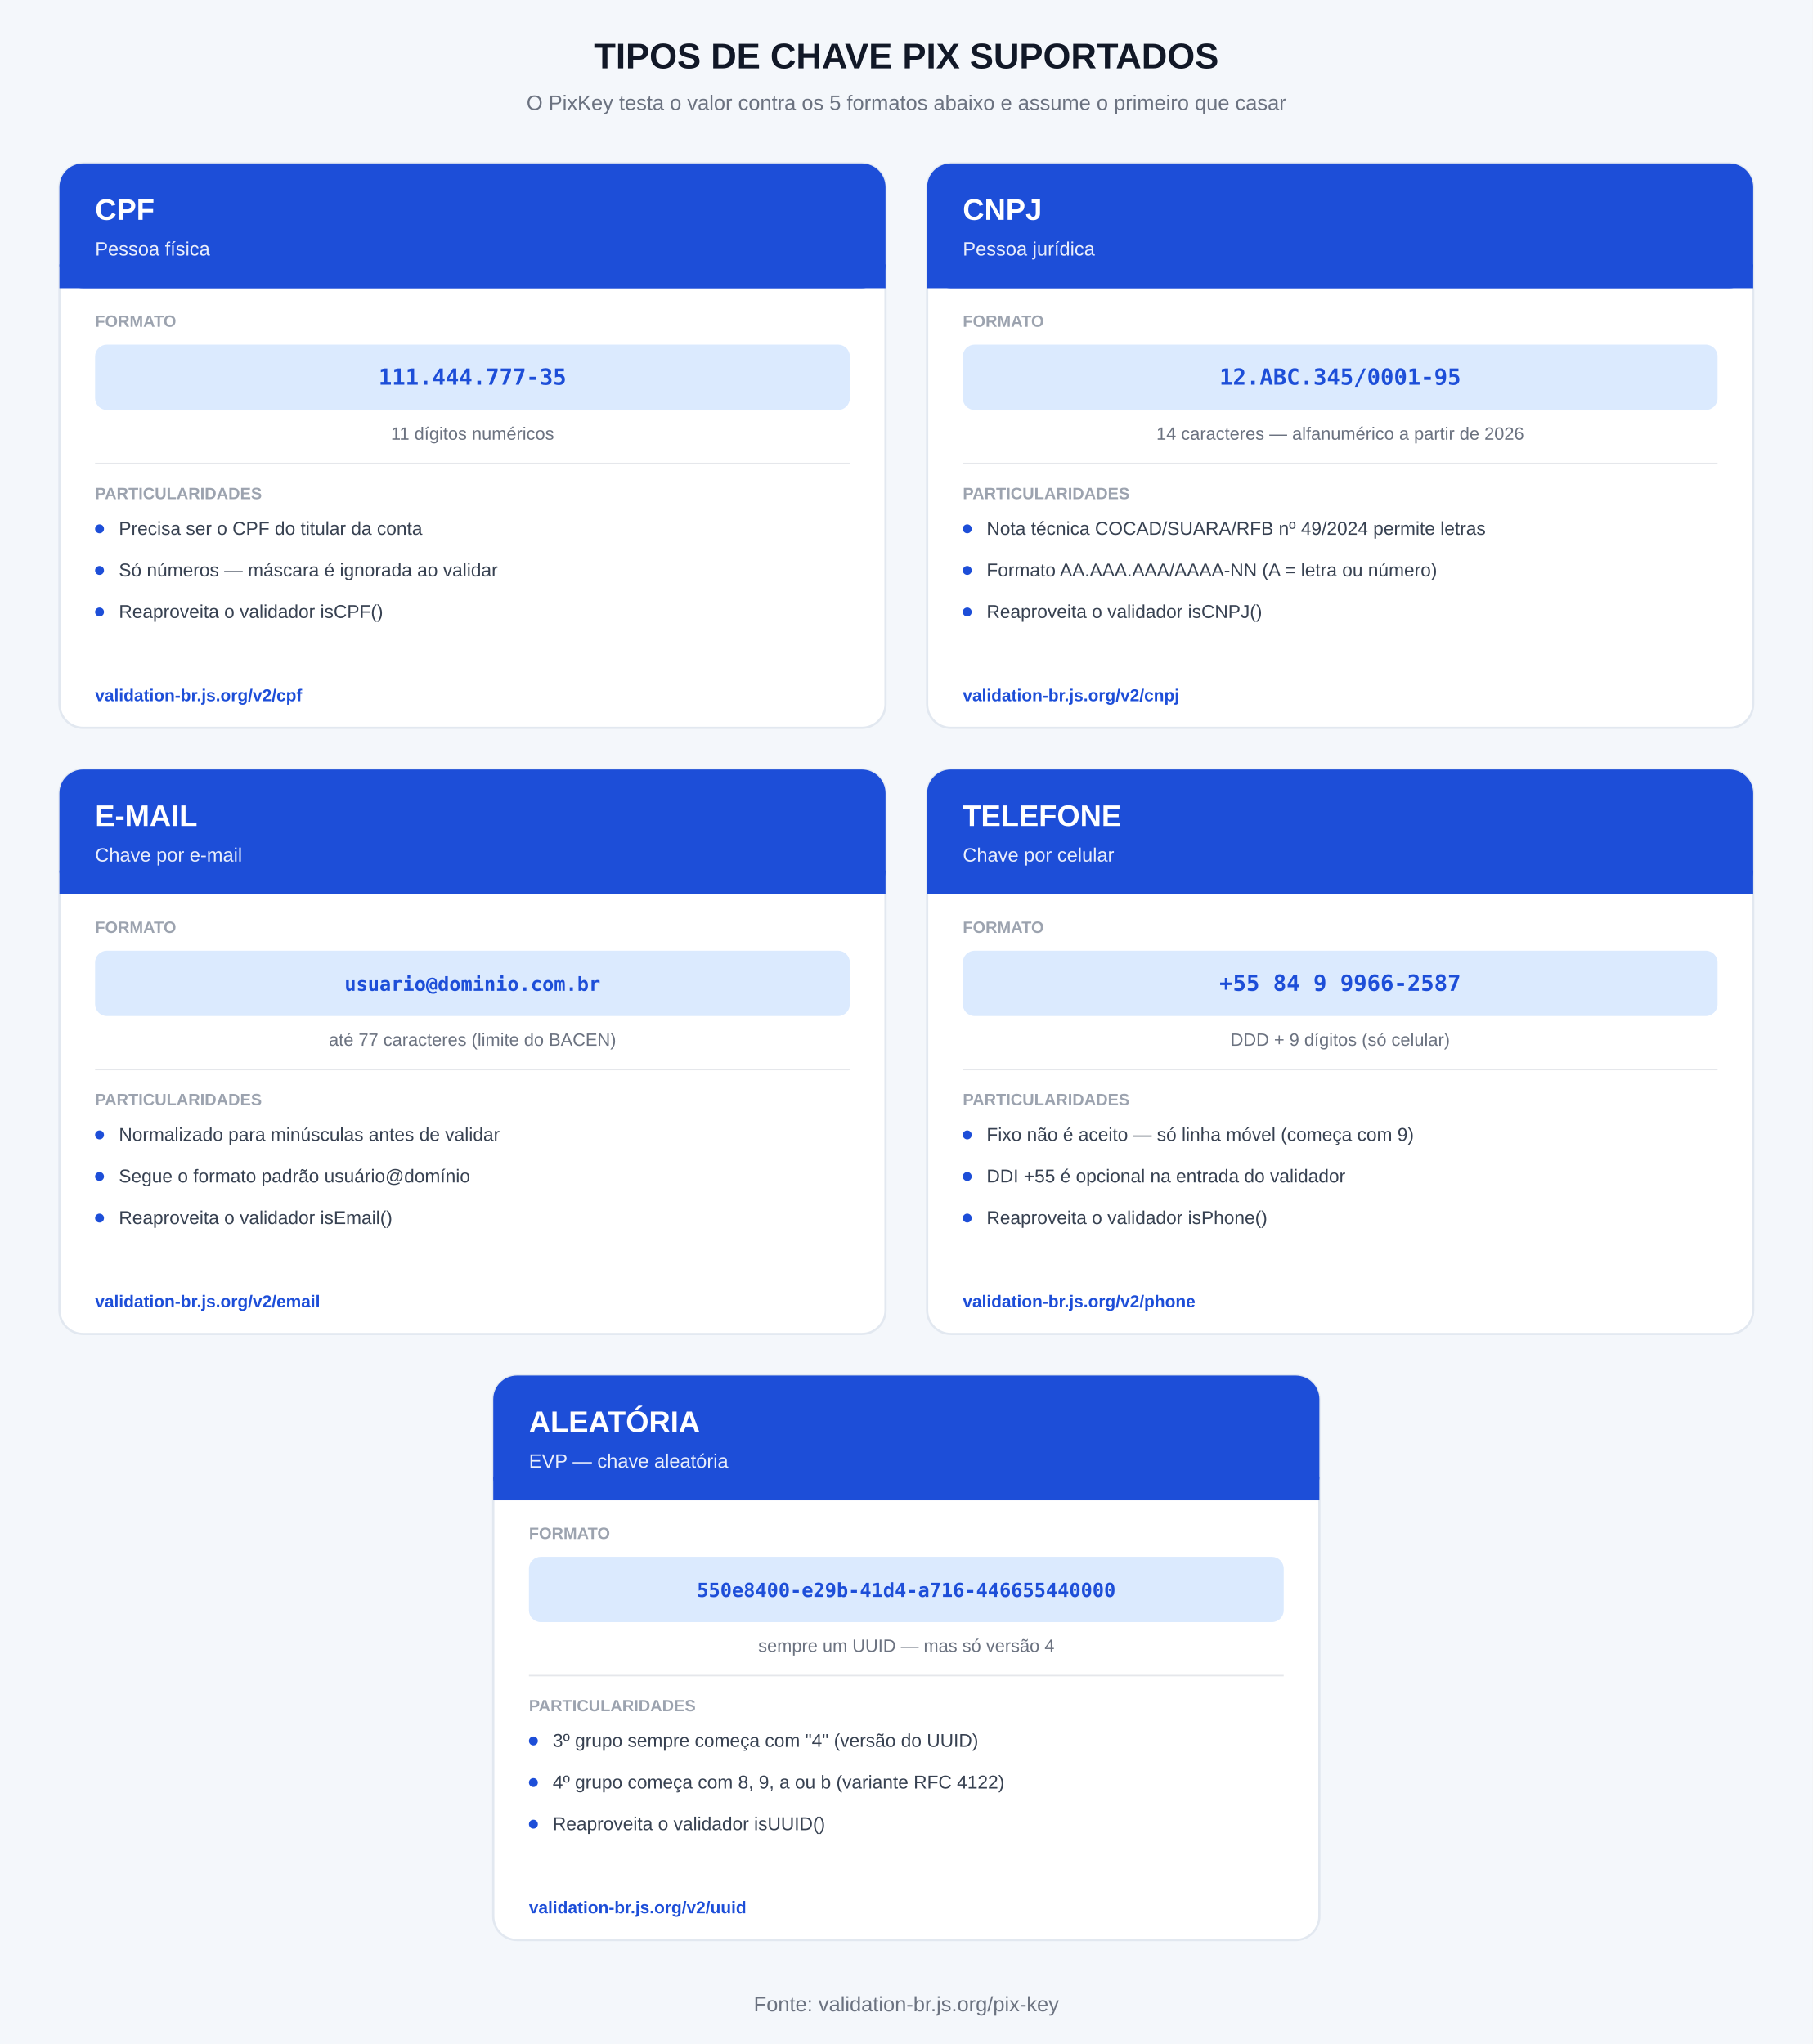
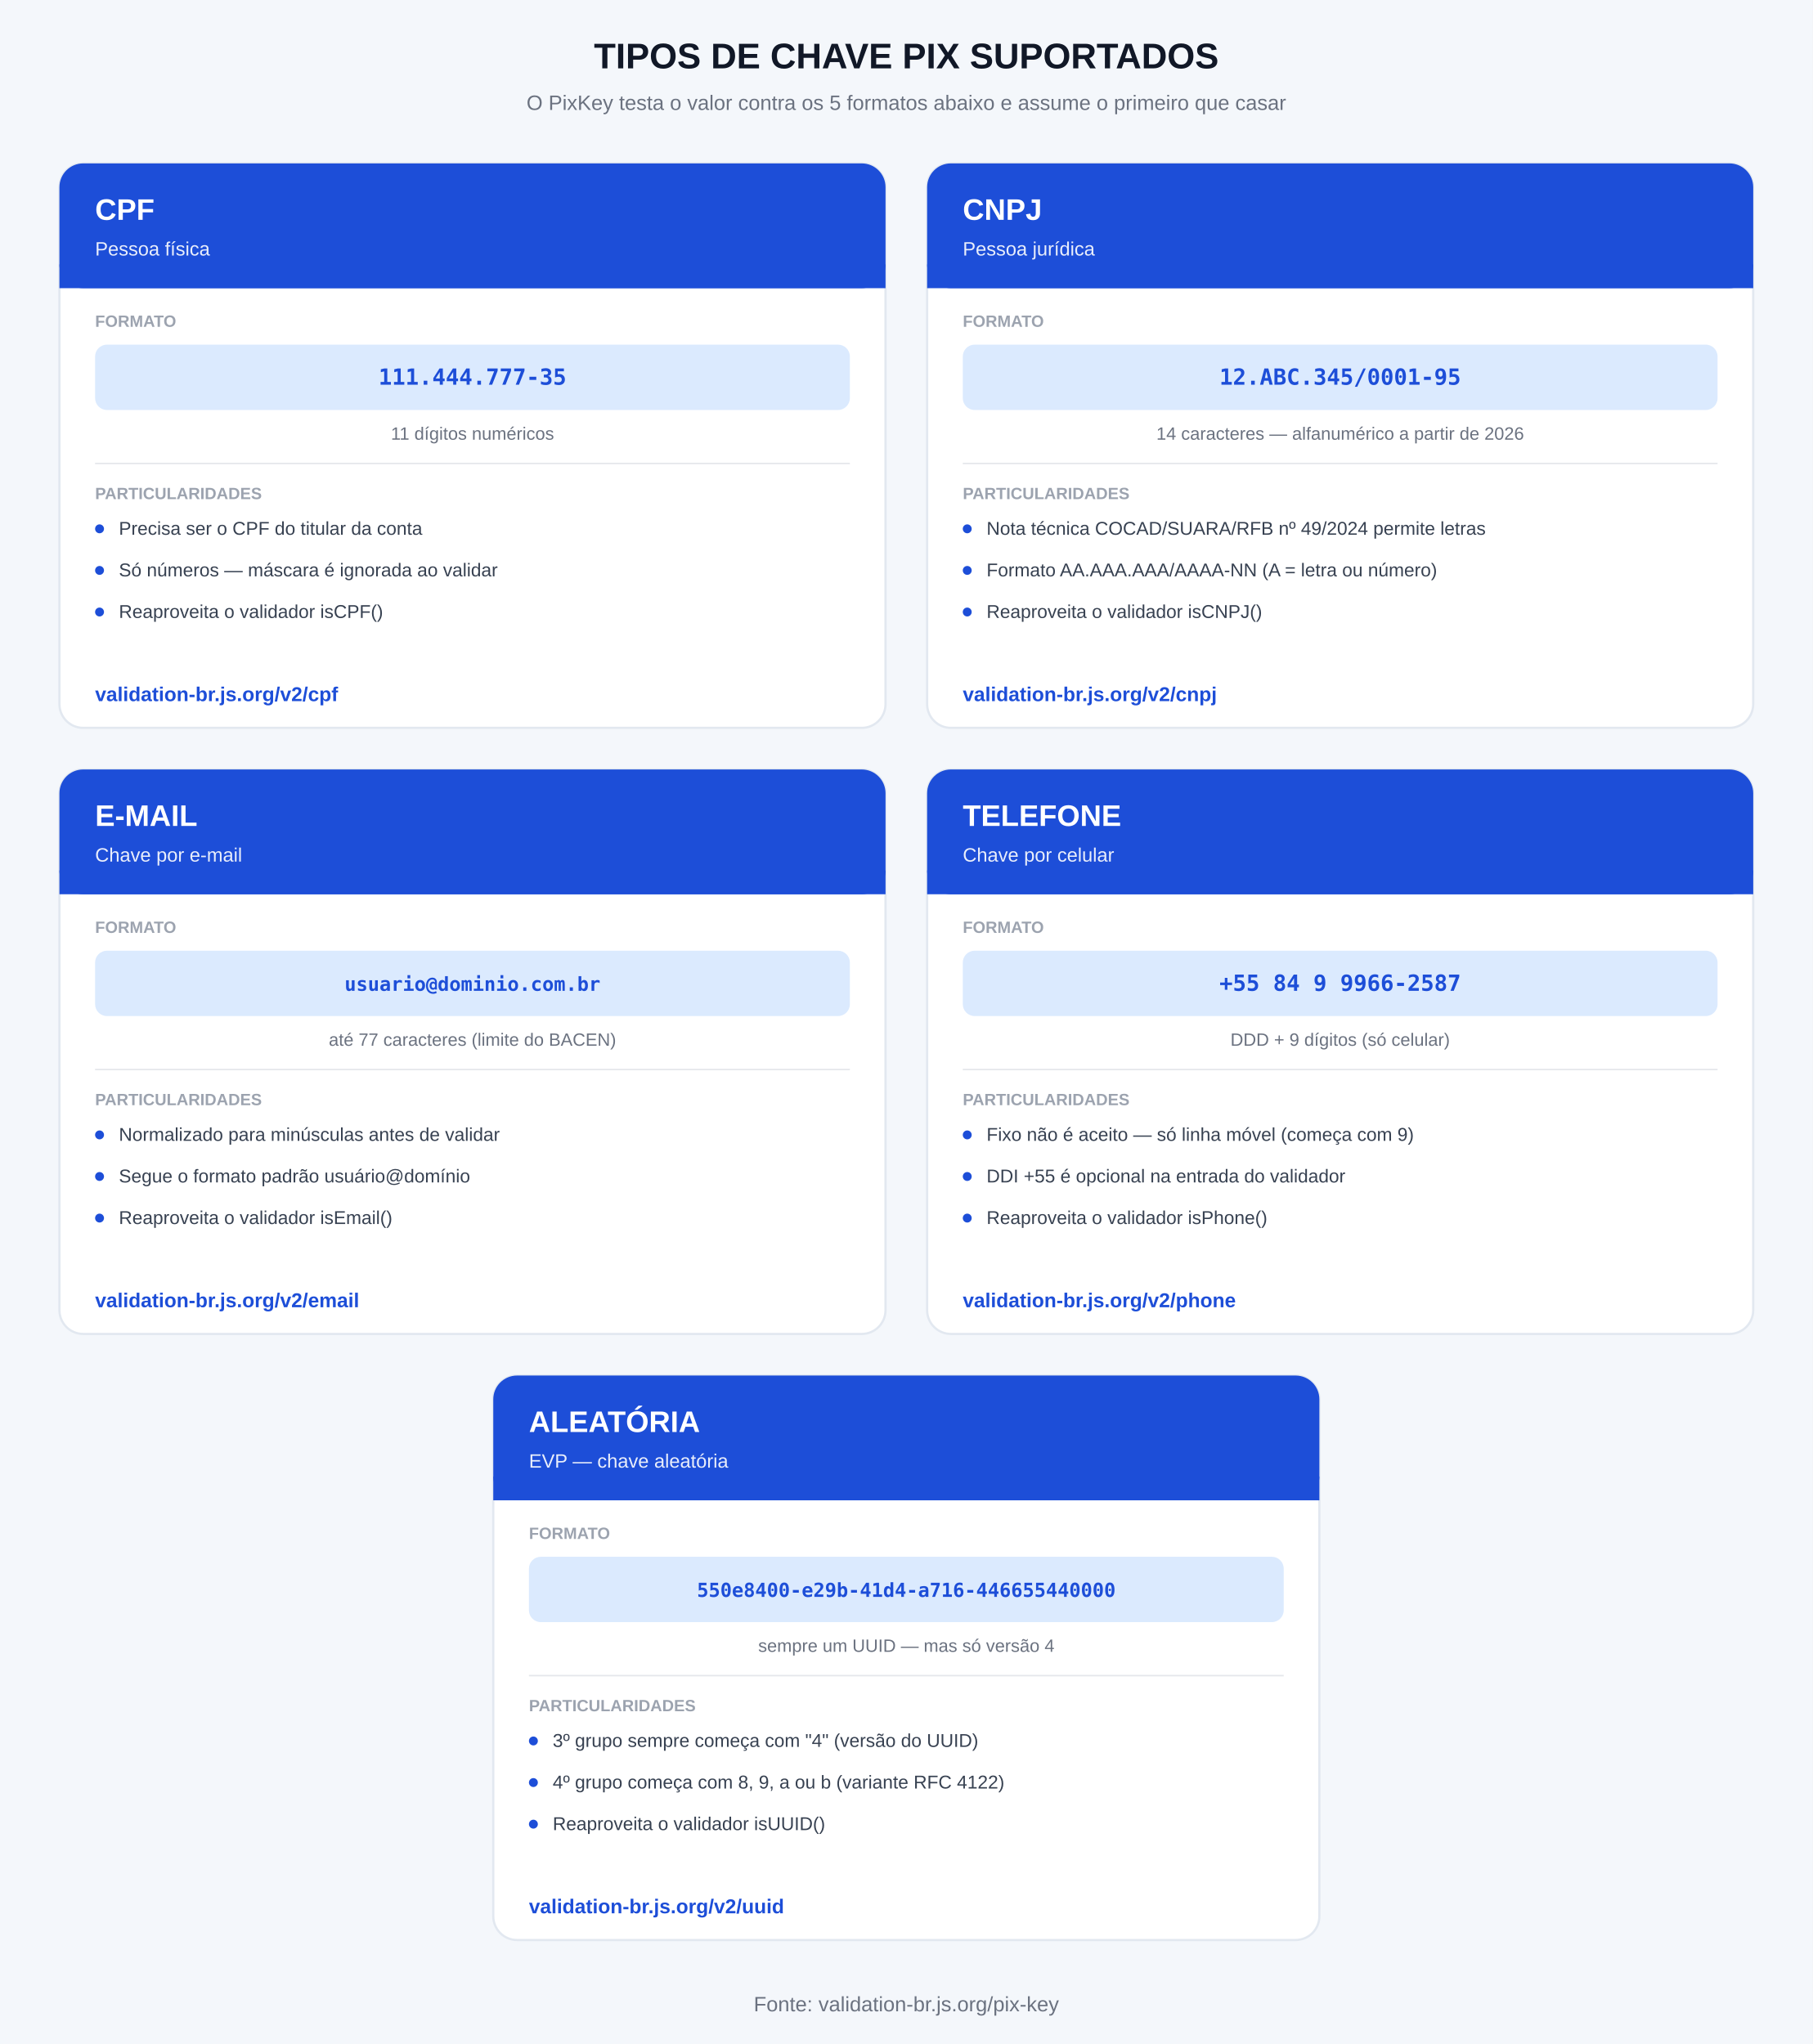
<svg xmlns="http://www.w3.org/2000/svg" viewBox="0 0 1220 1376" width="1220" height="1376" font-family="'Segoe UI', Arial, sans-serif">
  <rect x="0" y="0" width="1220" height="1376" fill="#F4F7FB" />
  <text x="610.0" y="46" text-anchor="middle" font-size="24" font-weight="800" fill="#111827">TIPOS DE CHAVE PIX SUPORTADOS</text>
  <text x="610.0" y="74" text-anchor="middle" font-size="14" fill="#6B7280">O PixKey testa o valor contra os 5 formatos abaixo e assume o primeiro que casar</text>
  <rect x="40.0" y="110.0" width="556.0" height="380" rx="16" fill="#FFFFFF" stroke="#E2E8F0" stroke-width="1.5" />
  <rect x="40.0" y="110.0" width="556.0" height="84" rx="16" fill="#1D4ED8" />
  <rect x="40.0" y="178.0" width="556.0" height="16" fill="#1D4ED8" />
  <text x="64.0" y="148.0" font-size="20" font-weight="800" fill="#FFFFFF">CPF</text>
  <text x="64.0" y="172.0" font-size="13" fill="#FFFFFF" opacity="0.9">Pessoa física</text>
  <text x="64.0" y="220.0" font-size="11" font-weight="700" fill="#9CA3AF">FORMATO</text>
  <rect x="64.0" y="232.0" width="508.0" height="44" rx="8" fill="#DBEAFE" />
  <text x="318.0" y="259.0" text-anchor="middle" font-family="Consolas, monospace" font-size="15" font-weight="700" fill="#1D4ED8">111.444.777-35</text>
  <text x="318.0" y="296.0" text-anchor="middle" font-size="12" fill="#6B7280">11 dígitos numéricos</text>
  <line x1="64.0" y1="312.0" x2="572.0" y2="312.0" stroke="#E5E7EB" />
  <text x="64.0" y="336.0" font-size="11" font-weight="700" fill="#9CA3AF">PARTICULARIDADES</text>
  <circle cx="67.0" cy="356.0" r="3" fill="#1D4ED8" />
  <text x="80.0" y="360.0" font-size="12.5" fill="#374151">Precisa ser o CPF do titular da conta</text>
  <circle cx="67.0" cy="384.0" r="3" fill="#1D4ED8" />
  <text x="80.0" y="388.0" font-size="12.5" fill="#374151">Só números — máscara é ignorada ao validar</text>
  <circle cx="67.0" cy="412.0" r="3" fill="#1D4ED8" />
  <text x="80.0" y="416.0" font-size="12.5" fill="#374151">Reaproveita o validador isCPF()</text>
-   <text x="64.0" y="472.0" font-size="11.5" fill="#1D4ED8" font-weight="700">validation-br.js.org/v2/cpf</text>
+   <text x="64.0" y="472.0" font-size="13.5" fill="#1D4ED8" font-weight="700">validation-br.js.org/v2/cpf</text>
  <rect x="624.0" y="110.0" width="556.0" height="380" rx="16" fill="#FFFFFF" stroke="#E2E8F0" stroke-width="1.5" />
  <rect x="624.0" y="110.0" width="556.0" height="84" rx="16" fill="#1D4ED8" />
  <rect x="624.0" y="178.0" width="556.0" height="16" fill="#1D4ED8" />
  <text x="648.0" y="148.0" font-size="20" font-weight="800" fill="#FFFFFF">CNPJ</text>
  <text x="648.0" y="172.0" font-size="13" fill="#FFFFFF" opacity="0.9">Pessoa jurídica</text>
  <text x="648.0" y="220.0" font-size="11" font-weight="700" fill="#9CA3AF">FORMATO</text>
  <rect x="648.0" y="232.0" width="508.0" height="44" rx="8" fill="#DBEAFE" />
  <text x="902.0" y="259.0" text-anchor="middle" font-family="Consolas, monospace" font-size="15" font-weight="700" fill="#1D4ED8">12.ABC.345/0001-95</text>
  <text x="902.0" y="296.0" text-anchor="middle" font-size="12" fill="#6B7280">14 caracteres — alfanumérico a partir de 2026</text>
  <line x1="648.0" y1="312.0" x2="1156.0" y2="312.0" stroke="#E5E7EB" />
  <text x="648.0" y="336.0" font-size="11" font-weight="700" fill="#9CA3AF">PARTICULARIDADES</text>
  <circle cx="651.0" cy="356.0" r="3" fill="#1D4ED8" />
  <text x="664.0" y="360.0" font-size="12.5" fill="#374151">Nota técnica COCAD/SUARA/RFB nº 49/2024 permite letras</text>
  <circle cx="651.0" cy="384.0" r="3" fill="#1D4ED8" />
  <text x="664.0" y="388.0" font-size="12.5" fill="#374151">Formato AA.AAA.AAA/AAAA-NN (A = letra ou número)</text>
  <circle cx="651.0" cy="412.0" r="3" fill="#1D4ED8" />
  <text x="664.0" y="416.0" font-size="12.5" fill="#374151">Reaproveita o validador isCNPJ()</text>
-   <text x="648.0" y="472.0" font-size="11.5" fill="#1D4ED8" font-weight="700">validation-br.js.org/v2/cnpj</text>
+   <text x="648.0" y="472.0" font-size="13.5" fill="#1D4ED8" font-weight="700">validation-br.js.org/v2/cnpj</text>
  <rect x="40.0" y="518.0" width="556.0" height="380" rx="16" fill="#FFFFFF" stroke="#E2E8F0" stroke-width="1.5" />
  <rect x="40.0" y="518.0" width="556.0" height="84" rx="16" fill="#1D4ED8" />
  <rect x="40.0" y="586.0" width="556.0" height="16" fill="#1D4ED8" />
  <text x="64.0" y="556.0" font-size="20" font-weight="800" fill="#FFFFFF">E-MAIL</text>
  <text x="64.0" y="580.0" font-size="13" fill="#FFFFFF" opacity="0.9">Chave por e-mail</text>
  <text x="64.0" y="628.0" font-size="11" font-weight="700" fill="#9CA3AF">FORMATO</text>
  <rect x="64.0" y="640.0" width="508.0" height="44" rx="8" fill="#DBEAFE" />
  <text x="318.0" y="667.0" text-anchor="middle" font-family="Consolas, monospace" font-size="13" font-weight="700" fill="#1D4ED8">usuario@dominio.com.br</text>
  <text x="318.0" y="704.0" text-anchor="middle" font-size="12" fill="#6B7280">até 77 caracteres (limite do BACEN)</text>
  <line x1="64.0" y1="720.0" x2="572.0" y2="720.0" stroke="#E5E7EB" />
  <text x="64.0" y="744.0" font-size="11" font-weight="700" fill="#9CA3AF">PARTICULARIDADES</text>
  <circle cx="67.0" cy="764.0" r="3" fill="#1D4ED8" />
  <text x="80.0" y="768.0" font-size="12.5" fill="#374151">Normalizado para minúsculas antes de validar</text>
  <circle cx="67.0" cy="792.0" r="3" fill="#1D4ED8" />
  <text x="80.0" y="796.0" font-size="12.5" fill="#374151">Segue o formato padrão usuário@domínio</text>
  <circle cx="67.0" cy="820.0" r="3" fill="#1D4ED8" />
  <text x="80.0" y="824.0" font-size="12.5" fill="#374151">Reaproveita o validador isEmail()</text>
-   <text x="64.0" y="880.0" font-size="11.5" fill="#1D4ED8" font-weight="700">validation-br.js.org/v2/email</text>
+   <text x="64.0" y="880.0" font-size="13.5" fill="#1D4ED8" font-weight="700">validation-br.js.org/v2/email</text>
  <rect x="624.0" y="518.0" width="556.0" height="380" rx="16" fill="#FFFFFF" stroke="#E2E8F0" stroke-width="1.5" />
  <rect x="624.0" y="518.0" width="556.0" height="84" rx="16" fill="#1D4ED8" />
  <rect x="624.0" y="586.0" width="556.0" height="16" fill="#1D4ED8" />
  <text x="648.0" y="556.0" font-size="20" font-weight="800" fill="#FFFFFF">TELEFONE</text>
  <text x="648.0" y="580.0" font-size="13" fill="#FFFFFF" opacity="0.9">Chave por celular</text>
  <text x="648.0" y="628.0" font-size="11" font-weight="700" fill="#9CA3AF">FORMATO</text>
  <rect x="648.0" y="640.0" width="508.0" height="44" rx="8" fill="#DBEAFE" />
  <text x="902.0" y="667.0" text-anchor="middle" font-family="Consolas, monospace" font-size="15" font-weight="700" fill="#1D4ED8">+55 84 9 9966-2587</text>
  <text x="902.0" y="704.0" text-anchor="middle" font-size="12" fill="#6B7280">DDD + 9 dígitos (só celular)</text>
  <line x1="648.0" y1="720.0" x2="1156.0" y2="720.0" stroke="#E5E7EB" />
  <text x="648.0" y="744.0" font-size="11" font-weight="700" fill="#9CA3AF">PARTICULARIDADES</text>
  <circle cx="651.0" cy="764.0" r="3" fill="#1D4ED8" />
  <text x="664.0" y="768.0" font-size="12.5" fill="#374151">Fixo não é aceito — só linha móvel (começa com 9)</text>
  <circle cx="651.0" cy="792.0" r="3" fill="#1D4ED8" />
  <text x="664.0" y="796.0" font-size="12.5" fill="#374151">DDI +55 é opcional na entrada do validador</text>
  <circle cx="651.0" cy="820.0" r="3" fill="#1D4ED8" />
  <text x="664.0" y="824.0" font-size="12.5" fill="#374151">Reaproveita o validador isPhone()</text>
-   <text x="648.0" y="880.0" font-size="11.5" fill="#1D4ED8" font-weight="700">validation-br.js.org/v2/phone</text>
+   <text x="648.0" y="880.0" font-size="13.5" fill="#1D4ED8" font-weight="700">validation-br.js.org/v2/phone</text>
  <rect x="332.0" y="926.0" width="556.0" height="380" rx="16" fill="#FFFFFF" stroke="#E2E8F0" stroke-width="1.5" />
  <rect x="332.0" y="926.0" width="556.0" height="84" rx="16" fill="#1D4ED8" />
  <rect x="332.0" y="994.0" width="556.0" height="16" fill="#1D4ED8" />
  <text x="356.0" y="964.0" font-size="20" font-weight="800" fill="#FFFFFF">ALEATÓRIA</text>
  <text x="356.0" y="988.0" font-size="13" fill="#FFFFFF" opacity="0.9">EVP — chave aleatória</text>
  <text x="356.0" y="1036.0" font-size="11" font-weight="700" fill="#9CA3AF">FORMATO</text>
  <rect x="356.0" y="1048.0" width="508.0" height="44" rx="8" fill="#DBEAFE" />
  <text x="610.0" y="1075.0" text-anchor="middle" font-family="Consolas, monospace" font-size="13" font-weight="700" fill="#1D4ED8">550e8400-e29b-41d4-a716-446655440000</text>
  <text x="610.0" y="1112.0" text-anchor="middle" font-size="12" fill="#6B7280">sempre um UUID — mas só versão 4</text>
  <line x1="356.0" y1="1128.0" x2="864.0" y2="1128.0" stroke="#E5E7EB" />
  <text x="356.0" y="1152.0" font-size="11" font-weight="700" fill="#9CA3AF">PARTICULARIDADES</text>
  <circle cx="359.0" cy="1172.0" r="3" fill="#1D4ED8" />
  <text x="372.0" y="1176.0" font-size="12.5" fill="#374151">3º grupo sempre começa com "4" (versão do UUID)</text>
  <circle cx="359.0" cy="1200.0" r="3" fill="#1D4ED8" />
  <text x="372.0" y="1204.0" font-size="12.5" fill="#374151">4º grupo começa com 8, 9, a ou b (variante RFC 4122)</text>
  <circle cx="359.0" cy="1228.0" r="3" fill="#1D4ED8" />
  <text x="372.0" y="1232.0" font-size="12.5" fill="#374151">Reaproveita o validador isUUID()</text>
-   <text x="356.0" y="1288.0" font-size="11.5" fill="#1D4ED8" font-weight="700">validation-br.js.org/v2/uuid</text>
+   <text x="356.0" y="1288.0" font-size="13.5" fill="#1D4ED8" font-weight="700">validation-br.js.org/v2/uuid</text>
  <text x="610.0" y="1354" text-anchor="middle" font-size="14" fill="#6B7280">Fonte: validation-br.js.org/pix-key</text>
</svg>
